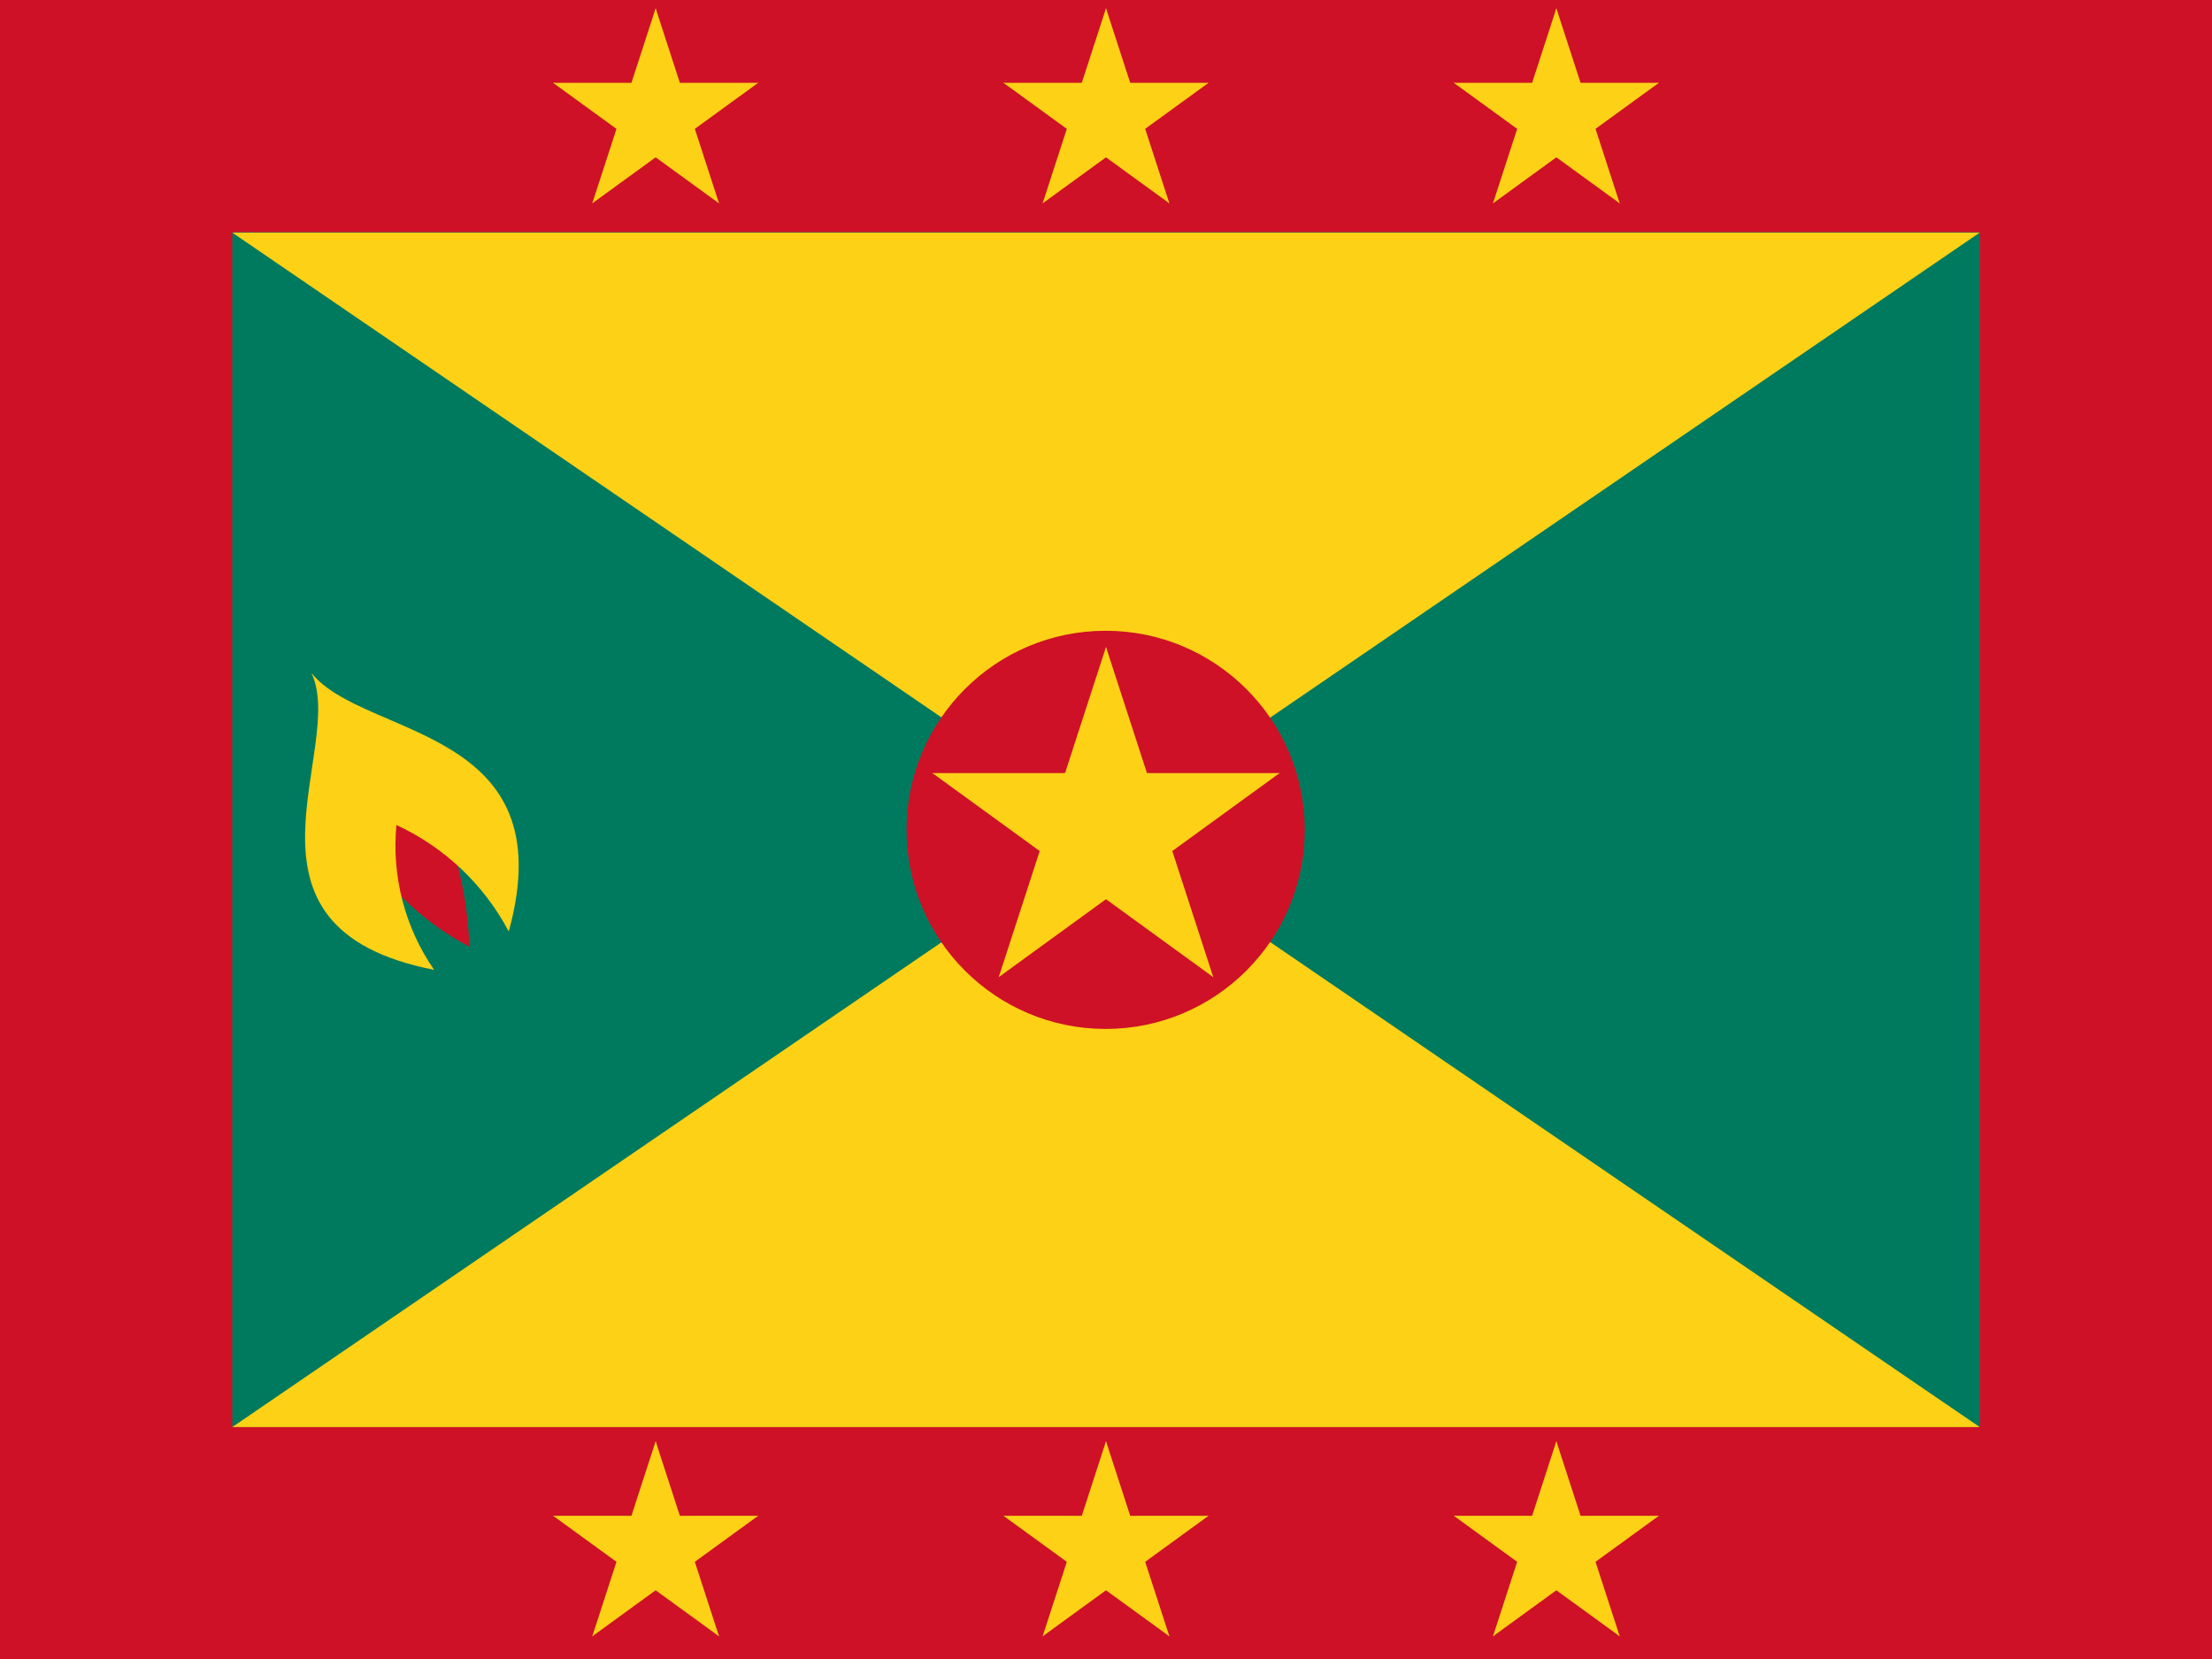
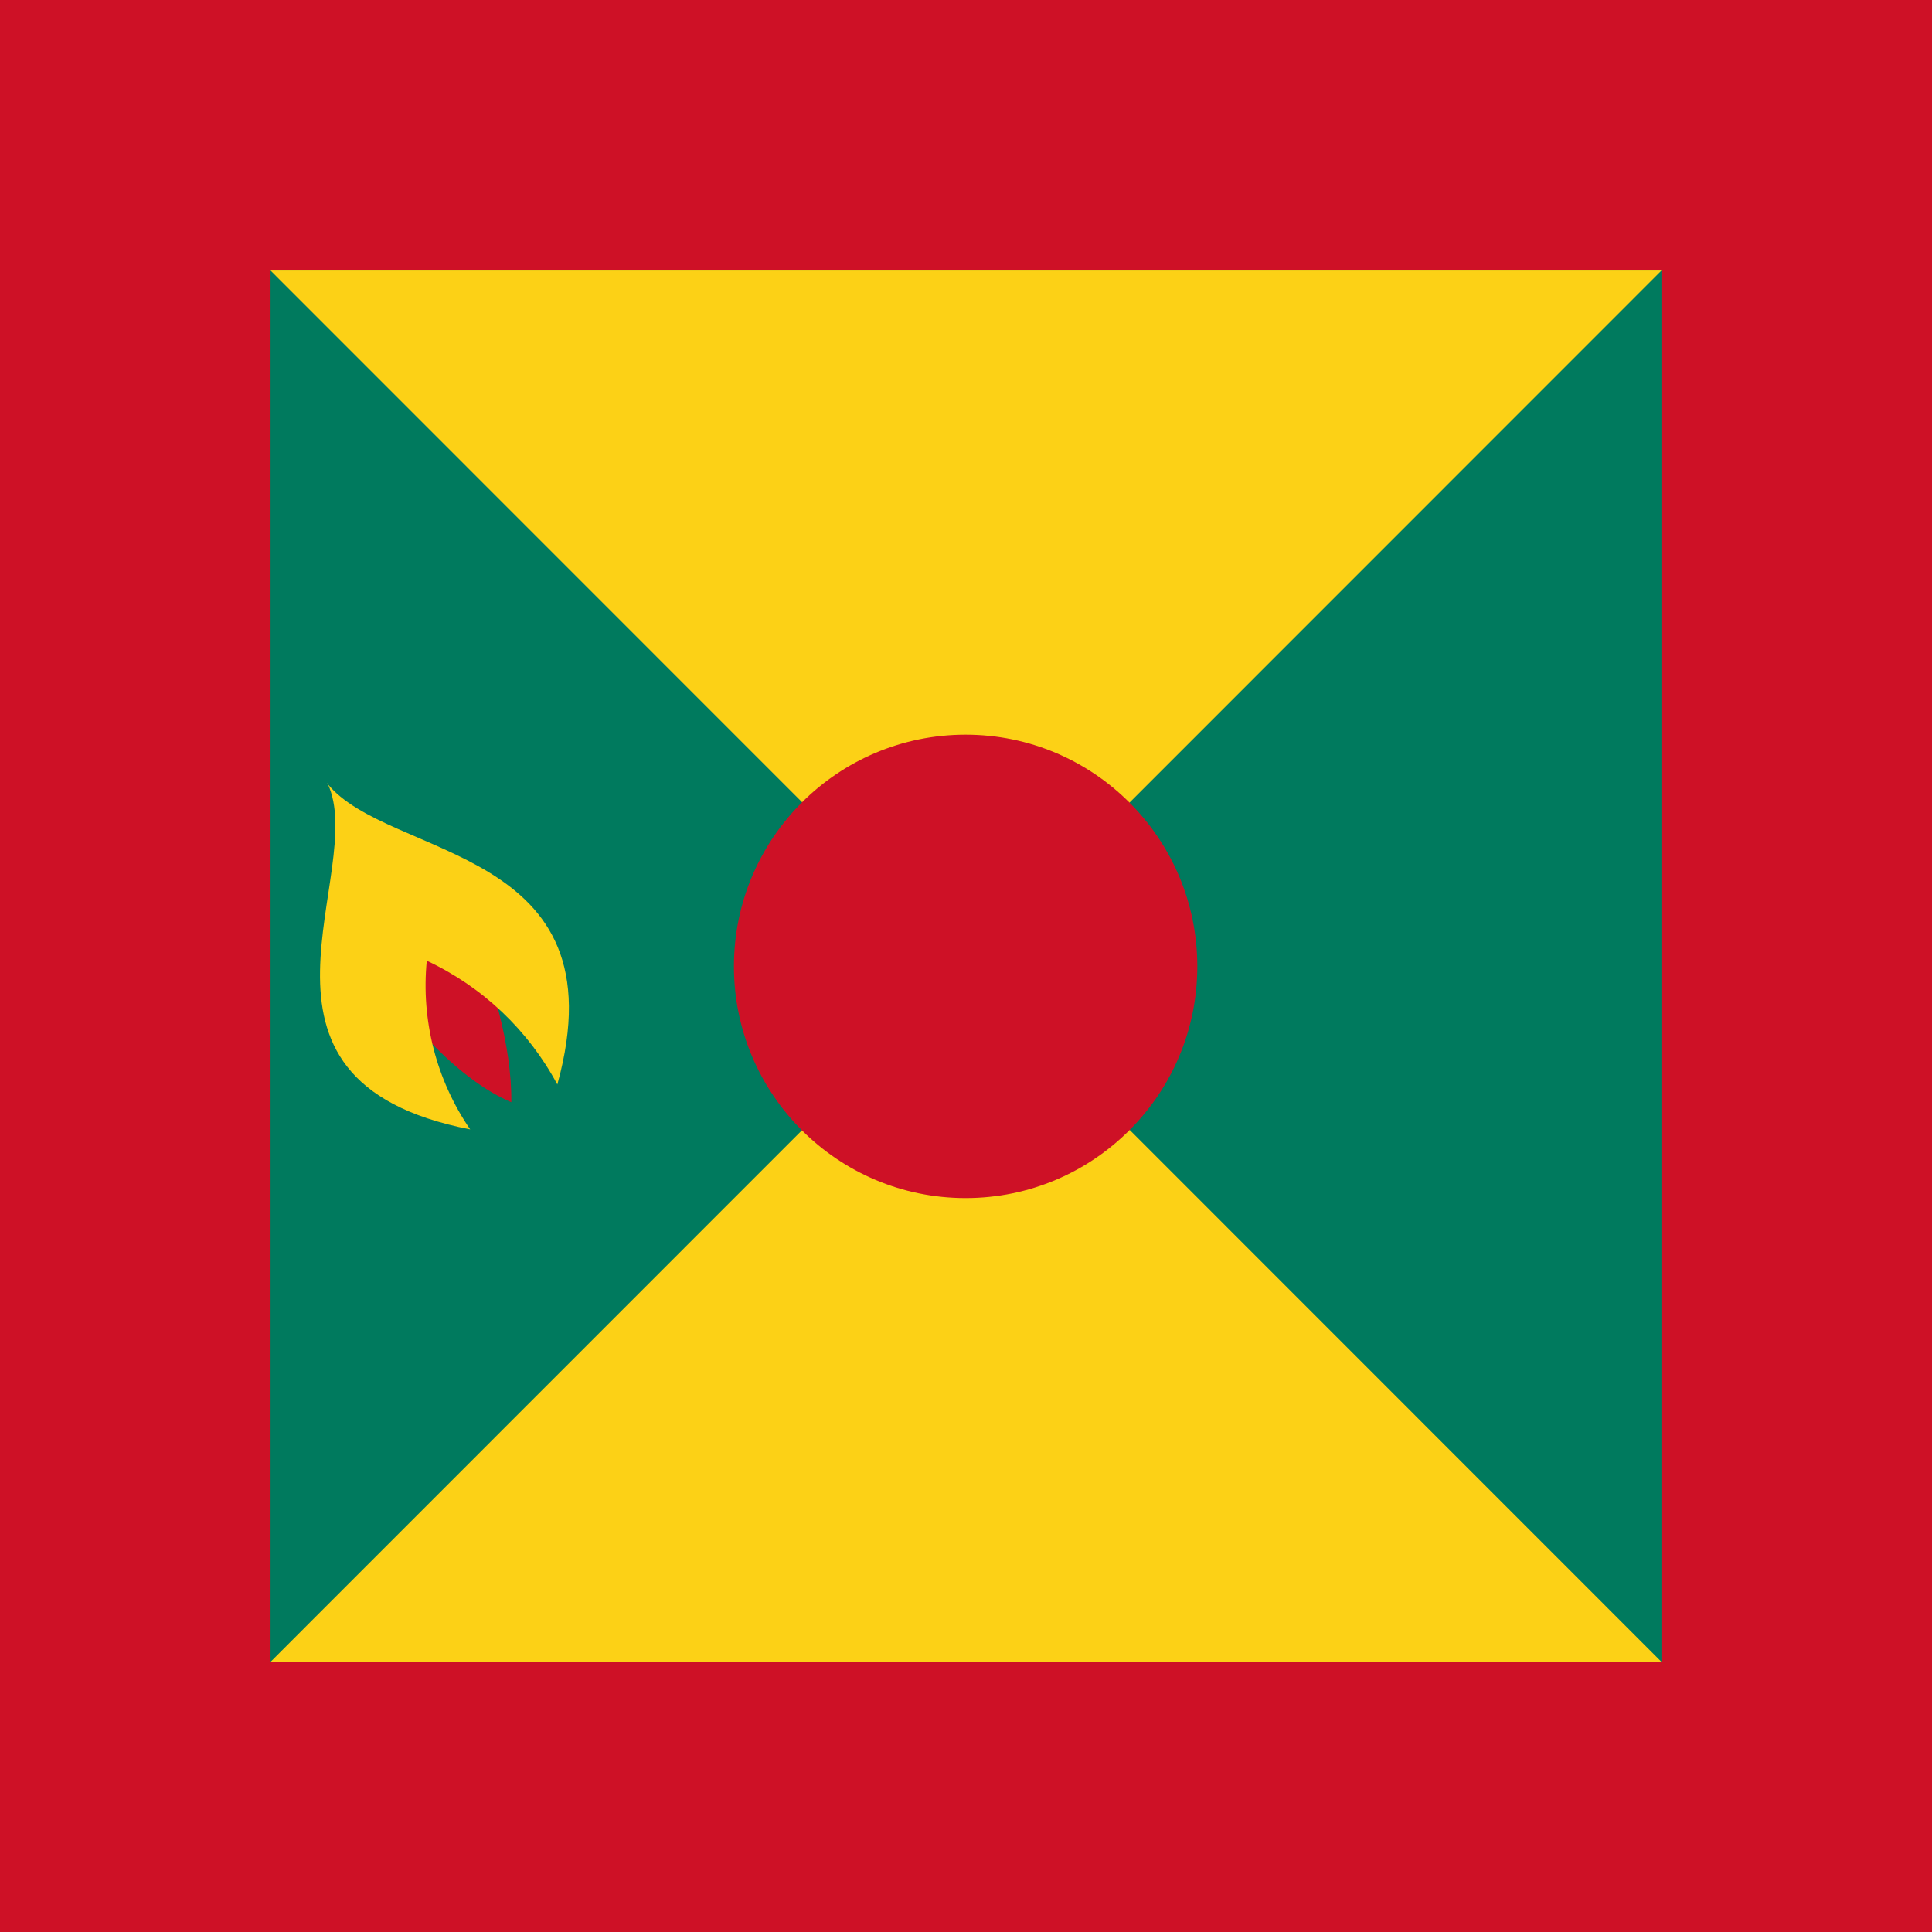
- <svg xmlns="http://www.w3.org/2000/svg" xmlns:xlink="http://www.w3.org/1999/xlink" id="flag-icons-gd" viewBox="0 0 640 480">
-   <defs>
-     <g id="c">
-       <g id="b">
-         <path id="a" fill="#fcd116" d="M0-1v1h.5" transform="rotate(18 0 -1)" />
-         <use xlink:href="#a" transform="scale(-1 1)" />
-       </g>
-       <use xlink:href="#b" transform="rotate(72)" />
-       <use xlink:href="#b" transform="rotate(144)" />
-       <use xlink:href="#b" transform="rotate(216)" />
-       <use xlink:href="#b" transform="rotate(288)" />
-     </g>
-   </defs>
-   <path fill="#ce1126" d="M0 0h640v480H0z" />
-   <path fill="#007a5e" d="M67.2 67.2h505.6v345.6H67.2z" />
-   <path fill="#fcd116" d="M67.2 67.3h505.6L67.2 412.9h505.6z" />
-   <circle cx="319.9" cy="240.1" r="57.6" fill="#ce1126" />
-   <use xlink:href="#c" width="100%" height="100%" transform="matrix(52.8 0 0 52.8 320 240)" />
-   <use xlink:href="#d" width="100%" height="100%" x="-100" transform="translate(-30.3)" />
-   <use xlink:href="#c" id="d" width="100%" height="100%" transform="matrix(31.2 0 0 31.2 320 33.6)" />
-   <use xlink:href="#d" width="100%" height="100%" x="100" transform="translate(30.3)" />
-   <path fill="#ce1126" d="M102.3 240.7a80.4 80.4 0 0 0 33.5 33.2 111 111 0 0 0-11.3-45l-22.2 11.8z" />
-   <path fill="#fcd116" d="M90.1 194.7c10.4 21.7-27.1 73.7 35.5 85.9a63.2 63.2 0 0 1-10.9-41.9 70 70 0 0 1 32.5 30.8c16.4-59.5-42-55.8-57.1-74.8z" />
-   <use xlink:href="#d" width="100%" height="100%" x="-100" transform="translate(-30.3 414.6)" />
-   <use xlink:href="#c" width="100%" height="100%" transform="matrix(31.2 0 0 31.2 320 448.2)" />
-   <use xlink:href="#d" width="100%" height="100%" x="100" transform="translate(30.3 414.6)" />
+ <svg xmlns="http://www.w3.org/2000/svg" width="512" height="512" viewBox="0 0 512 512" fill="none">
+   <path d="M0 0H512V512H0V0Z" fill="#CE1126" />
+   <path d="M71.699 71.699H440.299V440.299H71.699V71.699Z" fill="#007A5E" />
+   <path d="M71.699 71.699H440.299L71.699 440.399H440.299L71.699 71.699Z" fill="#FCD116" />
+   <path d="M255.9 317.499C289.81 317.499 317.3 290.01 317.3 256.099C317.3 222.189 289.81 194.699 255.9 194.699C221.99 194.699 194.5 222.189 194.5 256.099C194.5 290.01 221.99 317.499 255.9 317.499Z" fill="#CE1126" />
+   <path d="M99.801 256.8C107.501 271.1 122.401 286.6 135.501 292.1C135.701 277.6 130.501 258.9 123.501 244.1L99.801 256.8Z" fill="#CE1126" />
+   <path d="M86.801 207.6C97.901 230.9 57.801 286.3 124.601 299.3C115.634 286.214 111.563 270.388 113.101 254.6C127.874 261.509 140.013 273.016 147.701 287.4C165.201 224 102.901 227.9 86.701 207.6H86.801Z" fill="#FCD116" />
</svg>
